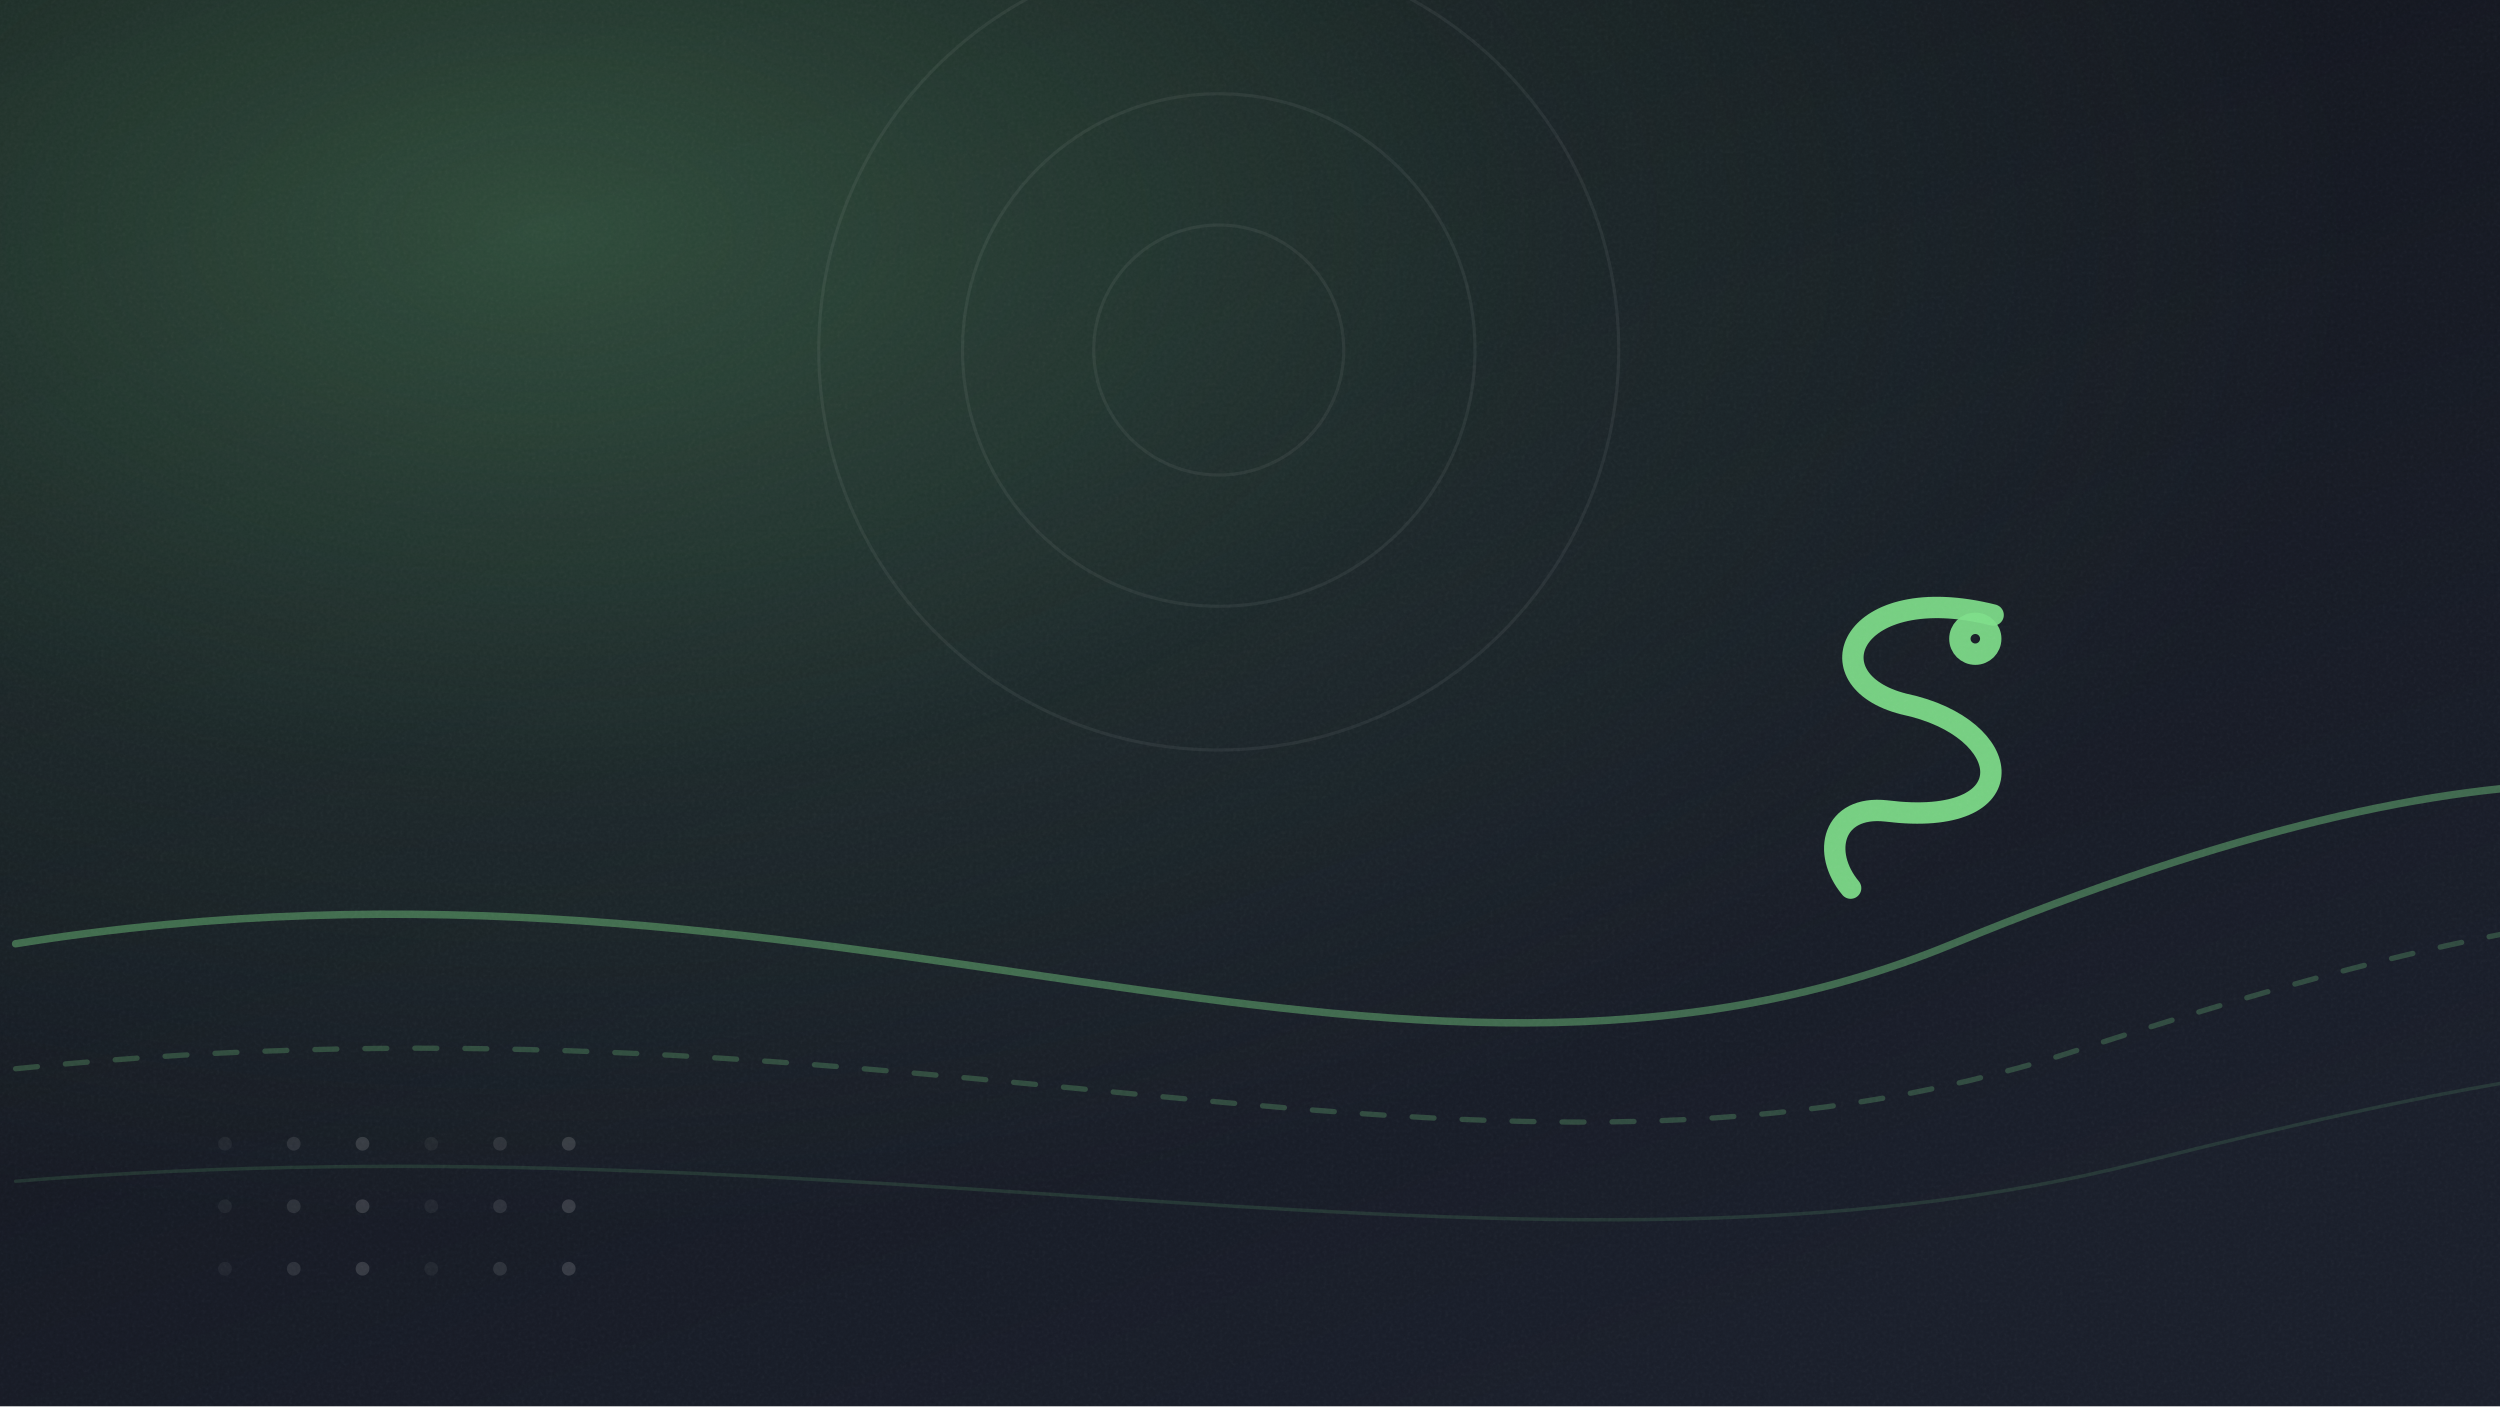
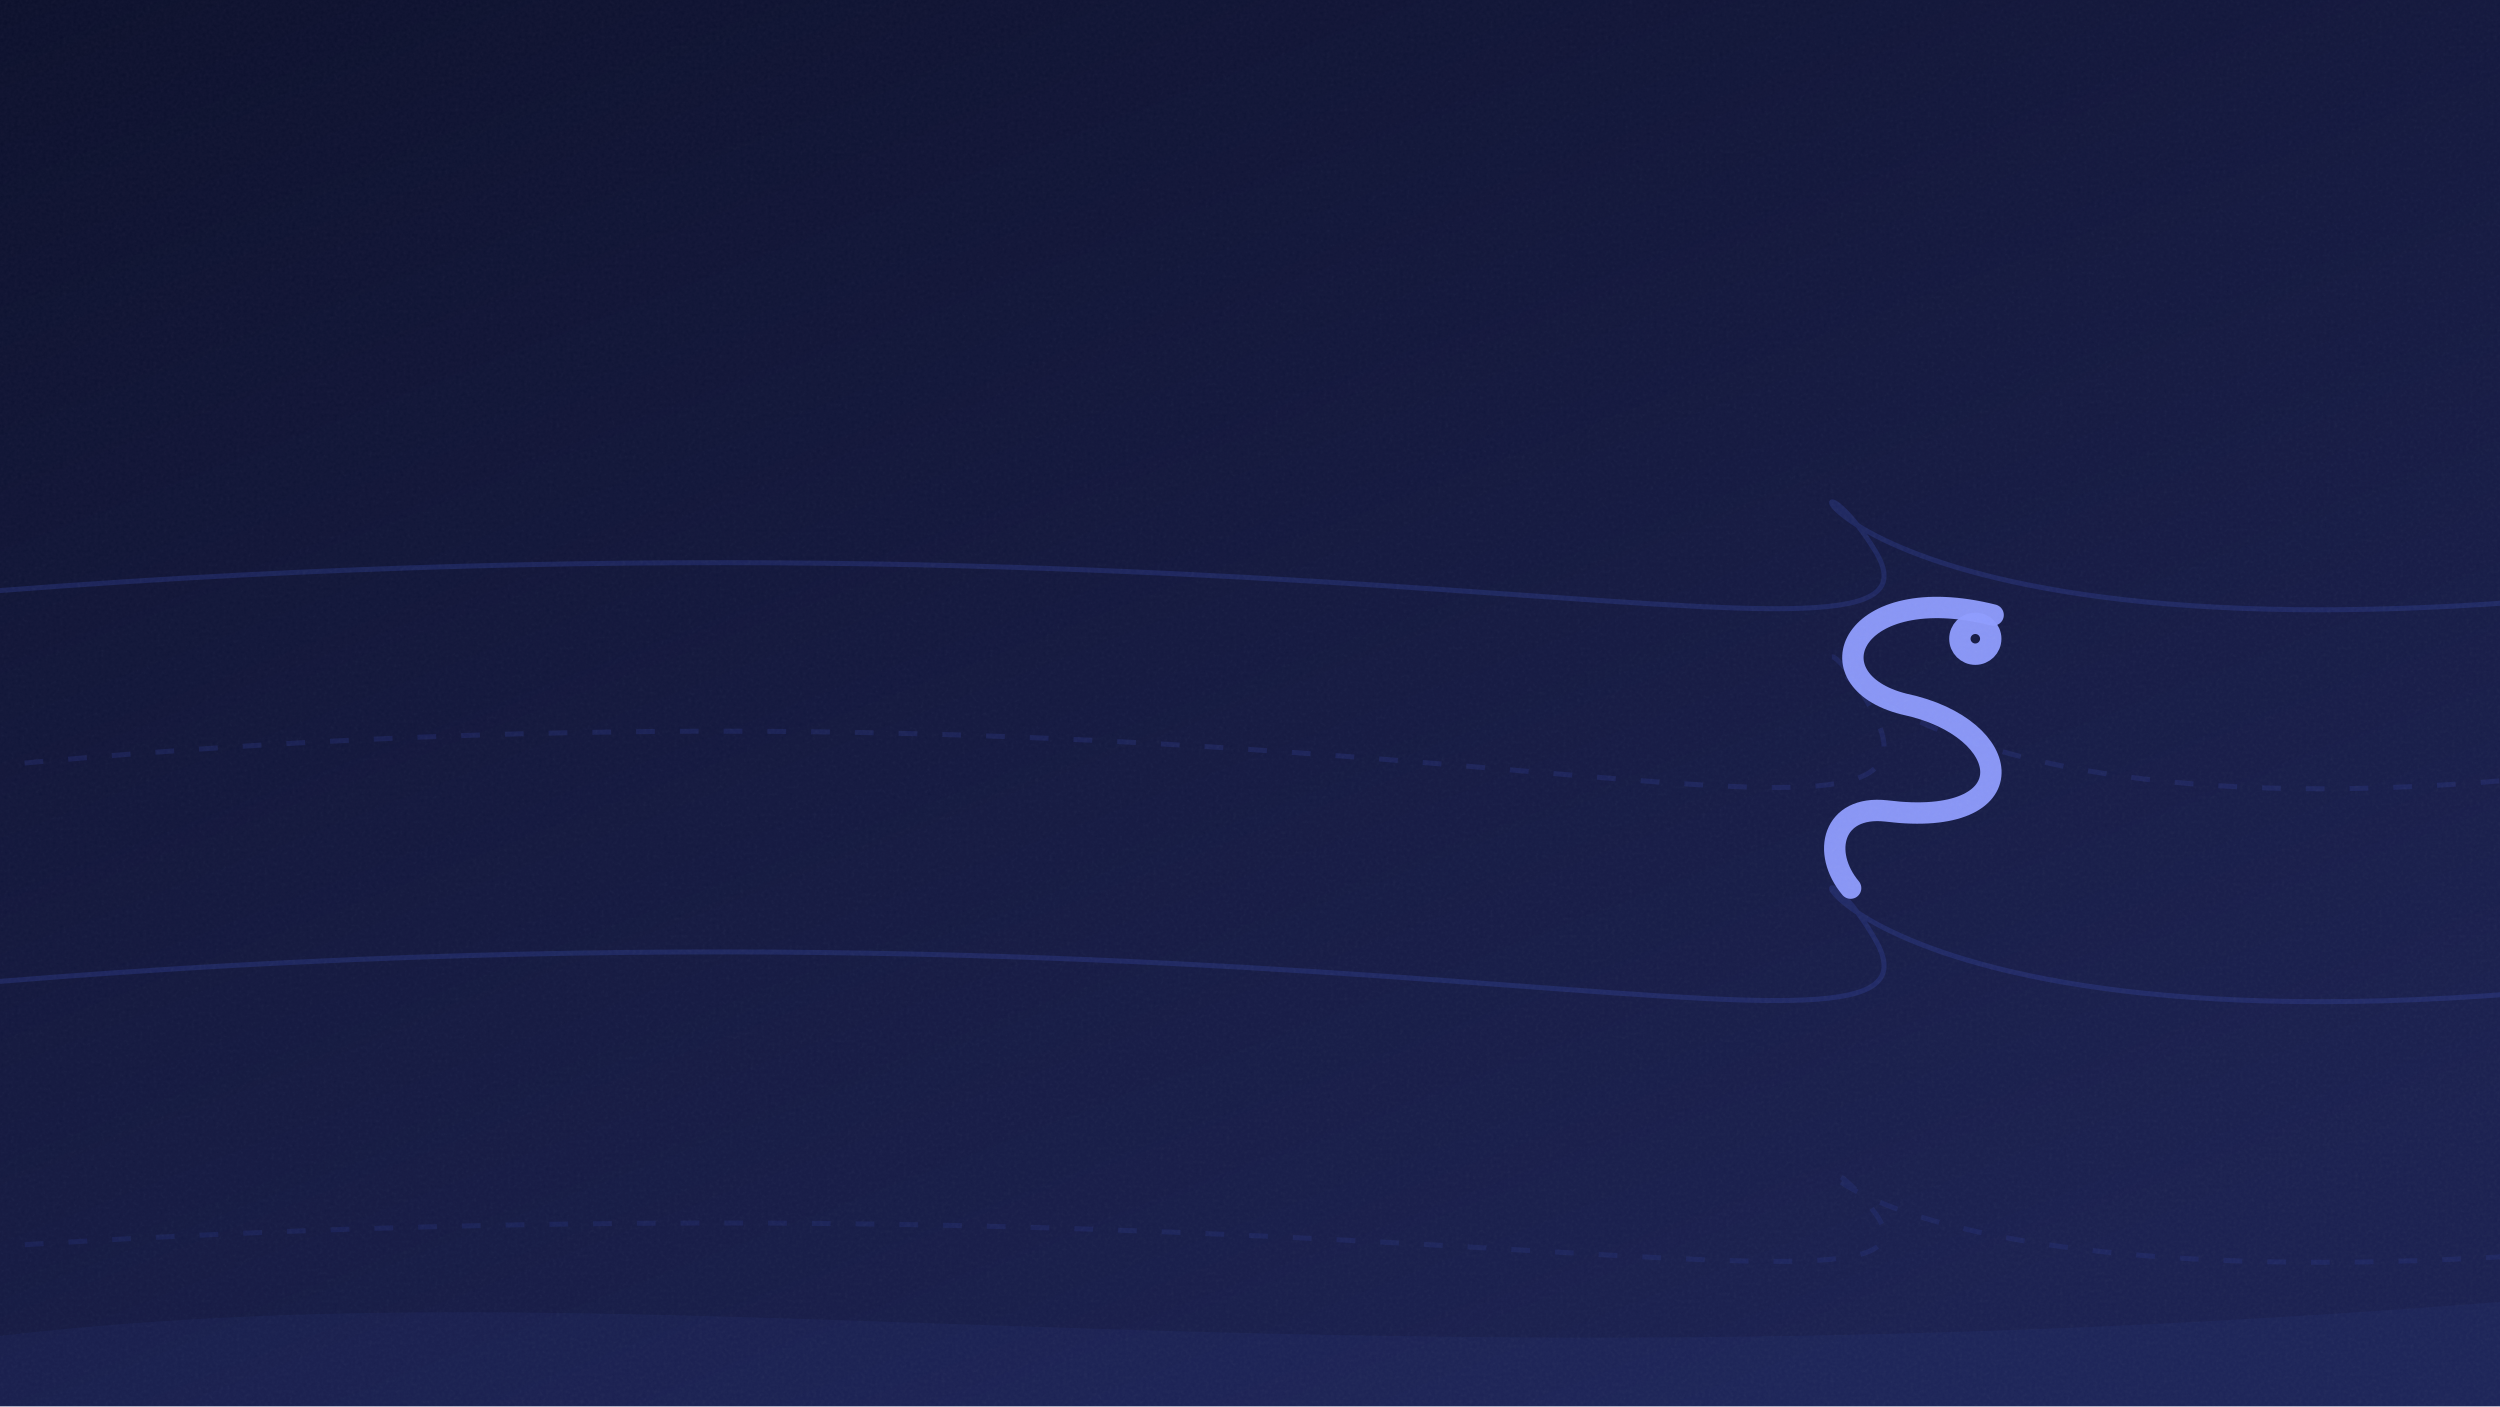
<svg xmlns="http://www.w3.org/2000/svg" width="800" height="450" viewBox="0 0 800 450">
  <defs>
-     <linearGradient id="bg" x1="0" y1="0" x2="0.65" y2="1">
-       <stop offset="0" stop-color="#0e1118" />
-       <stop offset="1" stop-color="#181d29" />
+     <linearGradient id="bg" x1="0" y1="0" x2="0.7" y2="1">
+       <stop offset="0" stop-color="#0b0f2c" />
+       <stop offset="1" stop-color="#1a2050" />
    </linearGradient>
-     <radialGradient id="glow" cx="0.22" cy="0.16" r="0.72">
-       <stop offset="0" stop-color="#7ee08a" stop-opacity="0.27" />
-       <stop offset="0.55" stop-color="#7ee08a" stop-opacity="0.08" />
-       <stop offset="1" stop-color="#7ee08a" stop-opacity="0" />
+     <radialGradient id="glowA" cx="0.78" cy="0.16" r="0.7">
+       <stop offset="0" stop-color="#3747a8" stop-opacity="0.3" />
+       <stop offset="1" stop-color="#3747a8" stop-opacity="0" />
+     </radialGradient>
+     <radialGradient id="glowB" cx="0.15" cy="0.85" r="0.6">
+       <stop offset="0" stop-color="#3747a8" stop-opacity="0.18" />
+       <stop offset="1" stop-color="#3747a8" stop-opacity="0" />
    </radialGradient>
    <filter id="grain">
      <feTurbulence type="fractalNoise" baseFrequency="0.9" numOctaves="2" stitchTiles="stitch" />
      <feColorMatrix type="saturate" values="0" />
      <feComponentTransfer>
        <feFuncA type="linear" slope="0.05" />
      </feComponentTransfer>
      <feComposite operator="over" in2="SourceGraphic" />
    </filter>
  </defs>
  <rect width="800" height="450" fill="url(#bg)" />
-   <rect width="800" height="450" fill="url(#glow)" />
-   <g fill="none" stroke="#ffffff" stroke-opacity="0.06">
-     <circle cx="390" cy="112" r="128" />
-     <circle cx="390" cy="112" r="82" />
-     <circle cx="390" cy="112" r="40" />
-   </g>
-   <path d="M 5.0 302.0 C 265.0 260.0, 445.0 376.0, 625.0 302.0 S 885.0 246.0, 945.0 282.0" fill="none" stroke="#7ee08a" stroke-opacity="0.4" stroke-width="2.4" stroke-linecap="round" />
-   <path d="M 5.0 342.0 C 295.0 312.0, 475.0 398.0, 665.0 336.0 S 905.0 286.0, 945.0 318.0" fill="none" stroke="#7ee08a" stroke-opacity="0.24" stroke-width="1.7" stroke-dasharray="7 9" stroke-linecap="round" />
-   <path d="M 5.0 378.0 C 275.0 356.0, 495.0 420.0, 685.0 372.0 S 915.0 336.0, 945.0 356.0" fill="none" stroke="#7ee08a" stroke-opacity="0.13" stroke-width="1.1" stroke-linecap="round" />
-   <circle cx="72" cy="366" r="2.2" fill="#ffffff" fill-opacity="0.05" />
-   <circle cx="94" cy="366" r="2.2" fill="#ffffff" fill-opacity="0.095" />
-   <circle cx="116" cy="366" r="2.2" fill="#ffffff" fill-opacity="0.14" />
-   <circle cx="138" cy="366" r="2.2" fill="#ffffff" fill-opacity="0.05" />
-   <circle cx="160" cy="366" r="2.2" fill="#ffffff" fill-opacity="0.095" />
-   <circle cx="182" cy="366" r="2.2" fill="#ffffff" fill-opacity="0.14" />
-   <circle cx="72" cy="386" r="2.2" fill="#ffffff" fill-opacity="0.05" />
-   <circle cx="94" cy="386" r="2.2" fill="#ffffff" fill-opacity="0.095" />
-   <circle cx="116" cy="386" r="2.2" fill="#ffffff" fill-opacity="0.14" />
-   <circle cx="138" cy="386" r="2.2" fill="#ffffff" fill-opacity="0.05" />
-   <circle cx="160" cy="386" r="2.2" fill="#ffffff" fill-opacity="0.095" />
-   <circle cx="182" cy="386" r="2.2" fill="#ffffff" fill-opacity="0.14" />
-   <circle cx="72" cy="406" r="2.2" fill="#ffffff" fill-opacity="0.05" />
-   <circle cx="94" cy="406" r="2.2" fill="#ffffff" fill-opacity="0.095" />
-   <circle cx="116" cy="406" r="2.2" fill="#ffffff" fill-opacity="0.14" />
-   <circle cx="138" cy="406" r="2.2" fill="#ffffff" fill-opacity="0.05" />
-   <circle cx="160" cy="406" r="2.2" fill="#ffffff" fill-opacity="0.095" />
-   <circle cx="182" cy="406" r="2.2" fill="#ffffff" fill-opacity="0.14" />
-   <g transform="translate(520 155) scale(1.9)" fill="none" stroke="#7ee08a" stroke-opacity="0.92" stroke-width="3.6" stroke-linecap="round" stroke-linejoin="round">
+   <path d="M -20 190.584 C 411.123 154.584, 631.123 226.584, 600 176.184 S 568.877 215.784, 830 190.584" fill="none" stroke="#3747a8" stroke-opacity="0.3" stroke-width="1.6" />
+   <path d="M -20 246.853 C 411.123 202.853, 631.123 290.853, 600 229.253 S 568.877 277.653, 830 246.853" fill="none" stroke="#3747a8" stroke-opacity="0.22" stroke-width="1.6" stroke-dasharray="6 8" />
+   <path d="M -20 315.734 C 411.123 277.734, 631.123 353.734, 600 300.534 S 568.877 342.334, 830 315.734" fill="none" stroke="#3747a8" stroke-opacity="0.3" stroke-width="1.6" />
+   <path d="M -20 400.139 C 411.123 370.139, 631.123 430.139, 600 388.139 S 568.877 421.139, 830 400.139" fill="none" stroke="#3747a8" stroke-opacity="0.18" stroke-width="1.6" stroke-dasharray="6 8" />
+   <path d="M -20 430 C 200 400, 400 450, 820 415 L 820 470 L -20 470 Z" fill="#3747a8" fill-opacity="0.1" />
+   <g transform="translate(520 155) scale(1.9)" fill="none" stroke="#8f9dff" stroke-opacity="0.95" stroke-width="3.6" stroke-linecap="round" stroke-linejoin="round">
    <path d="M62 22 C38 16 31 33 47 37 C66 41 68 58 44 55 C35 54 33 62 38 68" />
    <circle cx="59" cy="26" r="2.6" />
  </g>
  <rect width="800" height="450" filter="url(#grain)" fill="transparent" />
</svg>
